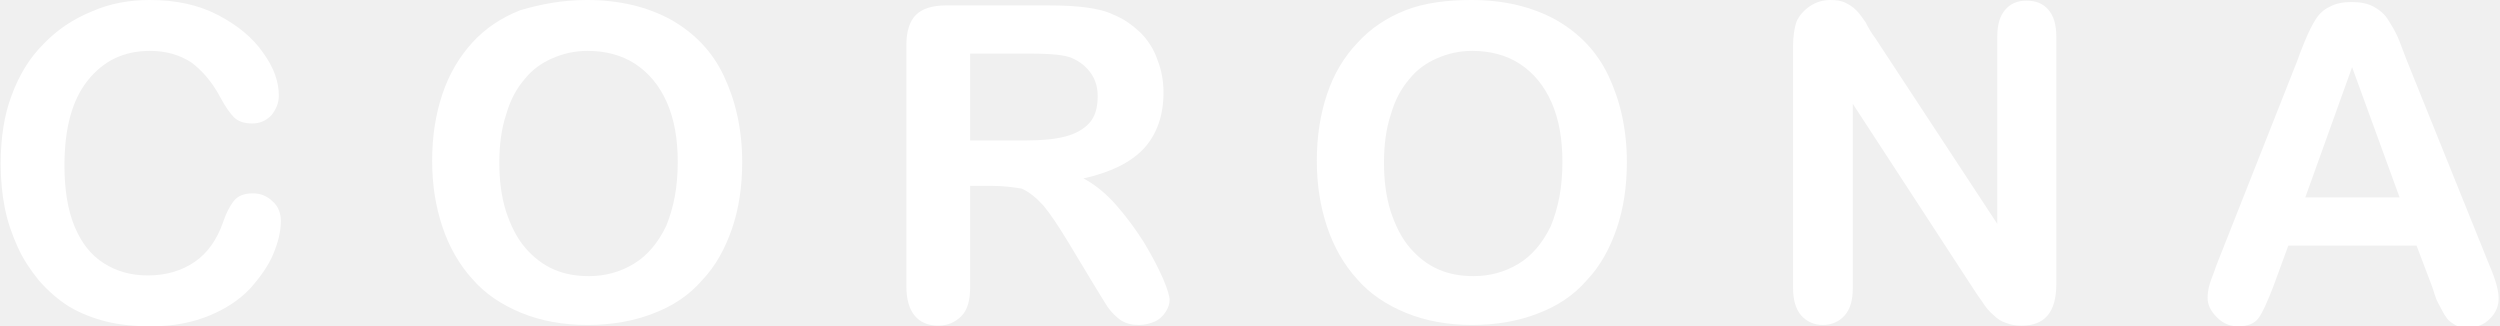
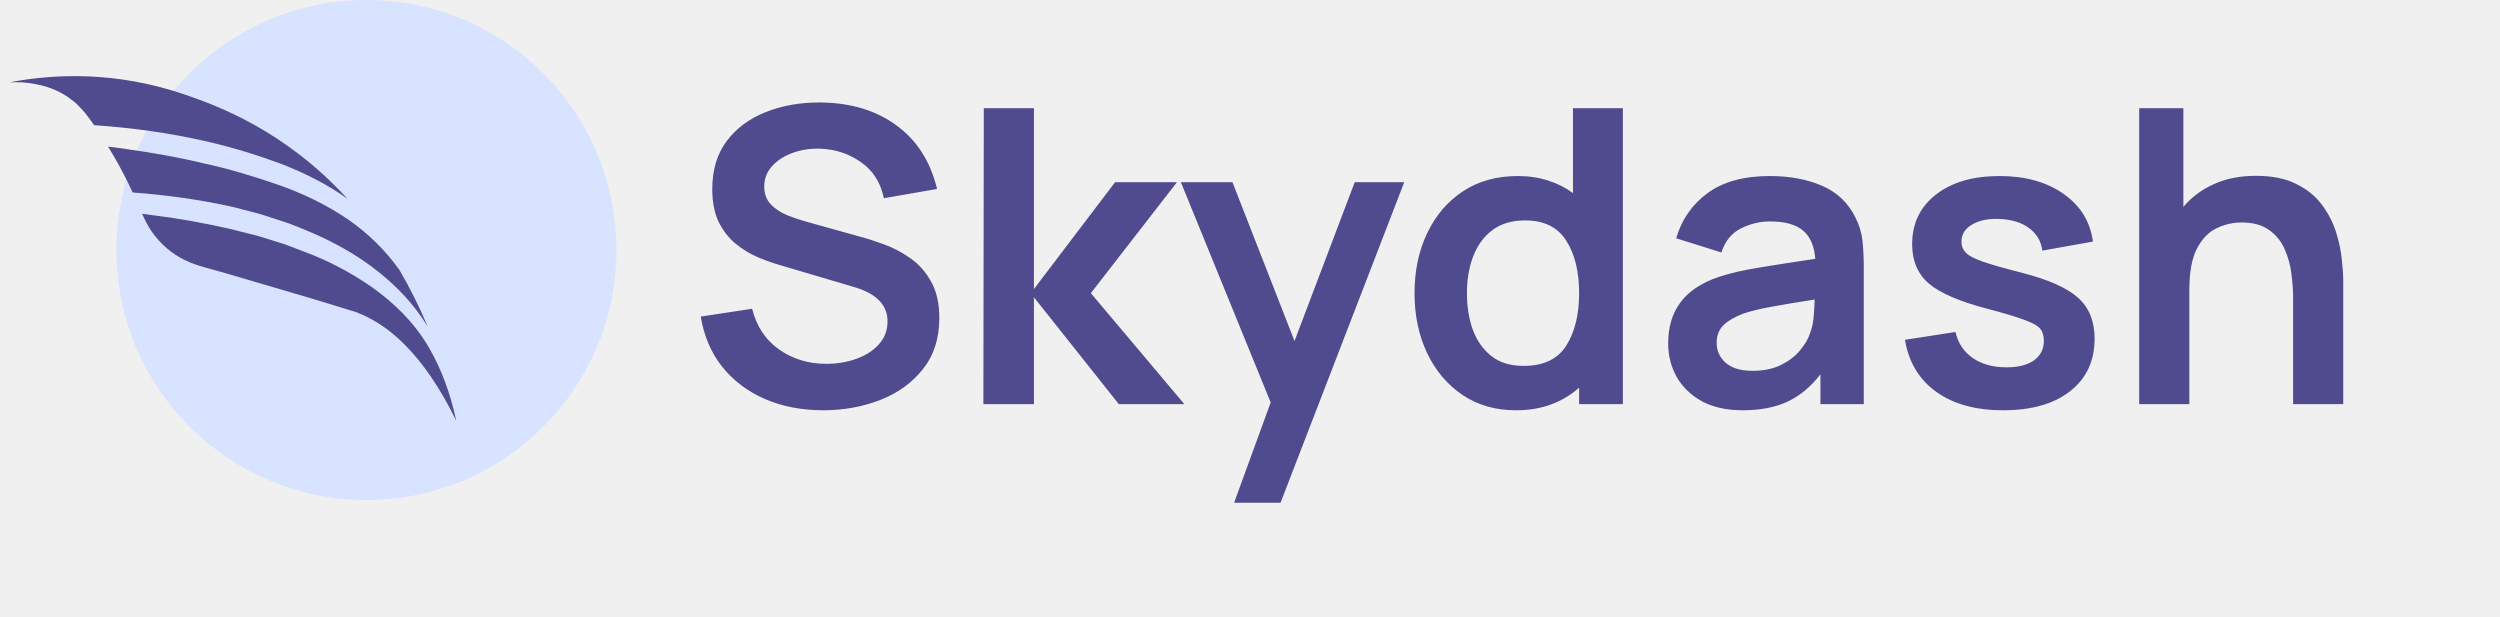
- <svg xmlns="http://www.w3.org/2000/svg" version="1.1" id="Layer_1" x="0px" y="0px" viewBox="0 0 368.5 48" style="enable-background:new 0 0 368.5 48;" xml:space="preserve">
-   <style type="text/css">
- 	.st0{fill:#FFFFFF;}
- </style>
-   <path class="st0" d="M41.4,32.6c0,1.5-0.4,3.1-1.1,4.8c-0.7,1.7-1.9,3.4-3.4,5.1c-1.6,1.7-3.6,3-6,4c-2.4,1-5.3,1.6-8.5,1.6  c-2.4,0-4.7-0.2-6.7-0.7c-2-0.5-3.8-1.2-5.5-2.2c-1.6-1-3.1-2.3-4.5-3.9c-1.2-1.5-2.3-3.1-3.1-4.9s-1.5-3.7-1.9-5.8  c-0.4-2-0.6-4.2-0.6-6.5c0-3.7,0.5-7.1,1.6-10c1.1-3,2.6-5.5,4.7-7.6c2-2.1,4.4-3.7,7.1-4.8C16.2,0.5,19.1,0,22.1,0  c3.8,0,7.1,0.7,10,2.2s5.2,3.4,6.7,5.6c1.6,2.2,2.3,4.3,2.3,6.3c0,1.1-0.4,2-1.1,2.9c-0.8,0.8-1.7,1.2-2.8,1.2  c-1.2,0-2.1-0.3-2.7-0.9c-0.6-0.6-1.3-1.6-2-2.9c-1.2-2.3-2.7-4-4.3-5.2c-1.7-1.1-3.7-1.7-6.1-1.7c-3.9,0-6.9,1.5-9.2,4.4  c-2.3,2.9-3.4,7.1-3.4,12.5c0,3.6,0.5,6.6,1.5,9c1,2.4,2.4,4.2,4.3,5.4c1.9,1.2,4,1.8,6.5,1.8c2.7,0,5-0.7,6.9-2s3.3-3.3,4.2-5.9  c0.4-1.2,0.9-2.2,1.5-3c0.6-0.8,1.5-1.2,2.9-1.2c1.1,0,2.1,0.4,2.9,1.2C41,30.4,41.4,31.4,41.4,32.6z" />
-   <path class="st0" d="M86.5,0c4.8,0,8.9,1,12.4,2.9c3.5,2,6.1,4.7,7.8,8.3s2.7,7.8,2.7,12.7c0,3.6-0.5,6.9-1.5,9.8  c-1,2.9-2.4,5.5-4.4,7.6c-1.9,2.2-4.3,3.8-7.2,4.9c-2.8,1.1-6.1,1.7-9.7,1.7c-3.6,0-6.9-0.6-9.8-1.8c-2.9-1.2-5.3-2.8-7.2-5  c-1.9-2.1-3.4-4.7-4.4-7.7c-1-3-1.5-6.2-1.5-9.7c0-3.6,0.5-6.8,1.5-9.8c1-3,2.5-5.5,4.4-7.6c1.9-2.1,4.3-3.7,7.1-4.8  C79.8,0.6,82.9,0,86.5,0z M99.9,23.9c0-3.4-0.5-6.3-1.6-8.8c-1.1-2.5-2.7-4.4-4.7-5.7c-2-1.3-4.4-1.9-7-1.9c-1.9,0-3.6,0.4-5.2,1.1  s-3,1.7-4.1,3.1c-1.2,1.4-2.1,3.1-2.7,5.2c-0.7,2.1-1,4.5-1,7.1c0,2.6,0.3,5,1,7.2c0.7,2.1,1.6,3.9,2.8,5.3c1.2,1.4,2.6,2.5,4.2,3.2  c1.6,0.7,3.3,1,5.2,1c2.4,0,4.6-0.6,6.6-1.8c2-1.2,3.6-3.1,4.8-5.6C99.3,30.6,99.9,27.6,99.9,23.9z" />
-   <path class="st0" d="M146.3,27.4H143v14.9c0,2-0.4,3.4-1.3,4.3c-0.9,0.9-2,1.4-3.4,1.4c-1.5,0-2.7-0.5-3.5-1.5  c-0.8-1-1.2-2.4-1.2-4.3V6.6c0-2,0.5-3.5,1.4-4.4c0.9-0.9,2.4-1.4,4.4-1.4h15.3c2.1,0,3.9,0.1,5.4,0.3c1.5,0.2,2.9,0.5,4.1,1.1  c1.5,0.6,2.7,1.5,3.9,2.6c1.1,1.1,2,2.5,2.5,4c0.6,1.5,0.9,3.1,0.9,4.8c0,3.5-1,6.2-2.9,8.3c-2,2.1-4.9,3.5-8.9,4.4  c1.7,0.9,3.3,2.2,4.8,3.9c1.5,1.7,2.9,3.6,4.1,5.5c1.2,2,2.1,3.7,2.8,5.3c0.7,1.6,1,2.7,1,3.2c0,0.6-0.2,1.2-0.6,1.8  c-0.4,0.6-0.9,1.1-1.6,1.4c-0.7,0.3-1.5,0.5-2.3,0.5c-1.1,0-1.9-0.2-2.7-0.7c-0.7-0.5-1.3-1.1-1.9-1.9c-0.5-0.8-1.2-1.9-2.1-3.4  l-3.8-6.3c-1.4-2.3-2.6-4.1-3.6-5.3c-1.1-1.2-2.1-2-3.2-2.5C149.3,27.6,148,27.4,146.3,27.4z M151.7,7.9H143v12.8h8.4  c2.3,0,4.2-0.2,5.7-0.6c1.5-0.4,2.7-1.1,3.5-2c0.8-0.9,1.2-2.2,1.2-3.9c0-1.3-0.3-2.4-1-3.4c-0.7-1-1.6-1.7-2.7-2.2  C157.1,8.1,154.9,7.9,151.7,7.9z" />
-   <path class="st0" d="M216.9,0c4.8,0,8.9,1,12.4,2.9c3.5,2,6.1,4.7,7.8,8.3s2.7,7.8,2.7,12.7c0,3.6-0.5,6.9-1.5,9.8  c-1,2.9-2.4,5.5-4.4,7.6c-1.9,2.2-4.3,3.8-7.2,4.9c-2.8,1.1-6.1,1.7-9.7,1.7c-3.6,0-6.9-0.6-9.8-1.8s-5.3-2.8-7.2-5  c-1.9-2.1-3.4-4.7-4.4-7.7c-1-3-1.5-6.2-1.5-9.7c0-3.6,0.5-6.8,1.5-9.8s2.5-5.5,4.5-7.6c1.9-2.1,4.3-3.7,7.1-4.8S213.4,0,216.9,0z   M230.3,23.9c0-3.4-0.5-6.3-1.6-8.8c-1.1-2.5-2.7-4.4-4.7-5.7c-2-1.3-4.4-1.9-7-1.9c-1.9,0-3.6,0.4-5.2,1.1s-3,1.7-4.1,3.1  c-1.2,1.4-2.1,3.1-2.7,5.2c-0.7,2.1-1,4.5-1,7.1c0,2.6,0.3,5,1,7.2c0.7,2.1,1.6,3.9,2.8,5.3c1.2,1.4,2.6,2.5,4.2,3.2s3.3,1,5.2,1  c2.4,0,4.6-0.6,6.6-1.8c2-1.2,3.6-3.1,4.8-5.6C229.7,30.6,230.3,27.6,230.3,23.9z" />
-   <path class="st0" d="M276.4,5.6L294.4,33V5.4c0-1.8,0.4-3.1,1.2-4c0.8-0.9,1.8-1.3,3.1-1.3c1.4,0,2.4,0.4,3.2,1.3  c0.8,0.9,1.2,2.2,1.2,4v36.5c0,4.1-1.7,6.1-5.1,6.1c-0.8,0-1.6-0.1-2.3-0.4c-0.7-0.2-1.3-0.6-1.9-1.2c-0.6-0.5-1.1-1.1-1.6-1.9  c-0.5-0.7-1-1.4-1.5-2.2l-17.6-27v27.2c0,1.8-0.4,3.1-1.2,4c-0.8,0.9-1.9,1.4-3.2,1.4c-1.3,0-2.4-0.5-3.2-1.4  c-0.8-0.9-1.2-2.3-1.2-4V6.8c0-1.5,0.2-2.7,0.5-3.6c0.4-0.9,1.1-1.7,2-2.3c0.9-0.6,1.9-0.9,3-0.9c0.8,0,1.6,0.1,2.2,0.4  s1.1,0.6,1.6,1.1c0.5,0.5,0.9,1.1,1.4,1.8C275.4,4.1,275.8,4.8,276.4,5.6z" />
-   <path class="st0" d="M358.4,42l-2.2-5.8h-18.9l-2.2,6c-0.9,2.3-1.6,3.9-2.2,4.7c-0.6,0.8-1.6,1.2-3,1.2c-1.2,0-2.2-0.4-3.1-1.3  c-0.9-0.9-1.4-1.8-1.4-2.9c0-0.6,0.1-1.3,0.3-2s0.6-1.6,1-2.8l11.9-30.1c0.3-0.9,0.7-1.9,1.2-3.1c0.5-1.2,1-2.2,1.5-3  c0.5-0.8,1.2-1.5,2.1-1.9c0.9-0.5,2-0.7,3.2-0.7c1.3,0,2.4,0.2,3.3,0.7s1.6,1.1,2.1,1.9c0.5,0.8,1,1.6,1.4,2.5  c0.4,0.9,0.8,2.1,1.4,3.6l12.1,30c1,2.3,1.4,3.9,1.4,5c0,1.1-0.4,2.1-1.3,3c-0.9,0.9-2,1.3-3.2,1.3c-0.7,0-1.4-0.1-1.9-0.4  c-0.5-0.3-1-0.6-1.3-1.1c-0.4-0.5-0.7-1.2-1.2-2.1S358.7,42.7,358.4,42z M339.8,29.1h13.9l-7-19.2L339.8,29.1z" />
+ <svg xmlns="http://www.w3.org/2000/svg" width="365" height="90" viewBox="0 0 365 90" fill="none">
+   <path d="M120.19 59.9C123.15 59.9 125.92 59.4 128.5 58.4C131.08 57.4 133.16 55.9 134.74 53.9C136.34 51.9 137.14 49.41 137.14 46.43C137.14 44.29 136.74 42.52 135.94 41.12C135.16 39.7 134.15 38.56 132.91 37.7C131.69 36.84 130.42 36.17 129.1 35.69C127.8 35.21 126.62 34.83 125.56 34.55L117.82 32.39C116.86 32.13 115.9 31.81 114.94 31.43C113.98 31.03 113.18 30.5 112.54 29.84C111.9 29.16 111.58 28.29 111.58 27.23C111.58 26.11 111.95 25.13 112.69 24.29C113.45 23.45 114.44 22.8 115.66 22.34C116.9 21.88 118.24 21.67 119.68 21.71C121.9 21.77 123.9 22.42 125.68 23.66C127.46 24.9 128.58 26.66 129.04 28.94L136.81 27.59C135.85 23.59 133.88 20.5 130.9 18.32C127.92 16.12 124.21 15 119.77 14.96C116.85 14.94 114.19 15.41 111.79 16.37C109.41 17.31 107.51 18.72 106.09 20.6C104.69 22.48 103.99 24.81 103.99 27.59C103.99 29.49 104.3 31.09 104.92 32.39C105.56 33.67 106.37 34.72 107.35 35.54C108.35 36.36 109.4 37.01 110.5 37.49C111.62 37.97 112.66 38.35 113.62 38.63L124.78 41.93C127.98 42.89 129.58 44.55 129.58 46.91C129.58 48.23 129.15 49.36 128.29 50.3C127.45 51.22 126.35 51.92 124.99 52.4C123.63 52.88 122.18 53.12 120.64 53.12C118.04 53.12 115.74 52.42 113.74 51.02C111.76 49.62 110.45 47.64 109.81 45.08L102.31 46.22C102.77 49.04 103.81 51.48 105.43 53.54C107.07 55.58 109.15 57.15 111.67 58.25C114.21 59.35 117.05 59.9 120.19 59.9ZM143.574 59H150.954V43.4L163.344 59H172.914L159.264 42.8L171.834 26.6H162.804L150.954 42.2V15.8H143.634L143.574 59ZM180.179 73.4H186.959L205.019 26.6H197.789L188.999 49.79L179.939 26.6H172.409L185.519 58.76L180.179 73.4ZM221.311 59.9C223.231 59.9 224.961 59.61 226.501 59.03C228.041 58.45 229.391 57.64 230.551 56.6V59H236.941V15.8H229.651V28.19C228.571 27.39 227.361 26.78 226.021 26.36C224.681 25.92 223.201 25.7 221.581 25.7C218.521 25.7 215.861 26.44 213.601 27.92C211.361 29.4 209.621 31.43 208.381 34.01C207.141 36.59 206.521 39.52 206.521 42.8C206.521 46.04 207.131 48.95 208.351 51.53C209.571 54.11 211.291 56.15 213.511 57.65C215.731 59.15 218.331 59.9 221.311 59.9ZM222.421 53.42C220.541 53.42 218.991 52.95 217.771 52.01C216.551 51.05 215.641 49.77 215.041 48.17C214.461 46.57 214.171 44.78 214.171 42.8C214.171 40.84 214.471 39.06 215.071 37.46C215.691 35.84 216.621 34.56 217.861 33.62C219.121 32.66 220.721 32.18 222.661 32.18C225.421 32.18 227.421 33.16 228.661 35.12C229.921 37.08 230.551 39.64 230.551 42.8C230.551 45.94 229.921 48.5 228.661 50.48C227.421 52.44 225.341 53.42 222.421 53.42ZM254.412 59.9C256.992 59.9 259.182 59.48 260.982 58.64C262.802 57.78 264.402 56.45 265.782 54.65V59H272.112V39.11C272.112 37.71 272.052 36.42 271.932 35.24C271.812 34.04 271.462 32.87 270.882 31.73C269.822 29.59 268.192 28.05 265.992 27.11C263.812 26.17 261.282 25.7 258.402 25.7C254.602 25.7 251.572 26.53 249.312 28.19C247.052 29.85 245.522 32.05 244.722 34.79L251.322 36.86C251.862 35.2 252.812 34.03 254.172 33.35C255.532 32.67 256.942 32.33 258.402 32.33C260.602 32.33 262.222 32.78 263.262 33.68C264.302 34.56 264.892 35.93 265.032 37.79C262.192 38.21 259.552 38.62 257.112 39.02C254.692 39.4 252.632 39.87 250.932 40.43C248.372 41.31 246.502 42.56 245.322 44.18C244.142 45.78 243.552 47.76 243.552 50.12C243.552 51.9 243.962 53.53 244.782 55.01C245.622 56.49 246.852 57.68 248.472 58.58C250.092 59.46 252.072 59.9 254.412 59.9ZM255.852 54.14C254.152 54.14 252.852 53.75 251.952 52.97C251.072 52.19 250.632 51.21 250.632 50.03C250.632 48.97 250.972 48.11 251.652 47.45C252.352 46.79 253.322 46.23 254.562 45.77C255.702 45.39 257.072 45.06 258.672 44.78C260.272 44.48 262.362 44.13 264.942 43.73C264.922 44.49 264.872 45.34 264.792 46.28C264.712 47.2 264.522 48.03 264.222 48.77C263.982 49.51 263.512 50.3 262.812 51.14C262.132 51.98 261.212 52.69 260.052 53.27C258.892 53.85 257.492 54.14 255.852 54.14ZM292.433 59.9C296.613 59.9 299.883 58.97 302.243 57.11C304.623 55.25 305.813 52.69 305.813 49.43C305.813 46.91 305.013 44.93 303.413 43.49C301.833 42.05 299.103 40.83 295.223 39.83C292.703 39.19 290.803 38.65 289.523 38.21C288.263 37.77 287.423 37.33 287.003 36.89C286.583 36.45 286.373 35.92 286.373 35.3C286.373 34.22 286.893 33.38 287.933 32.78C288.973 32.16 290.343 31.89 292.043 31.97C293.803 32.07 295.213 32.52 296.273 33.32C297.353 34.12 297.993 35.21 298.193 36.59L305.573 35.27C305.173 32.35 303.743 30.03 301.283 28.31C298.823 26.57 295.703 25.7 291.923 25.7C288.063 25.7 284.973 26.6 282.653 28.4C280.333 30.2 279.173 32.62 279.173 35.66C279.173 38.08 279.983 39.99 281.603 41.39C283.243 42.79 286.093 44.02 290.153 45.08C292.593 45.72 294.393 46.26 295.553 46.7C296.733 47.12 297.503 47.55 297.863 47.99C298.223 48.43 298.403 49.02 298.403 49.76C298.403 50.96 297.923 51.91 296.963 52.61C296.003 53.29 294.663 53.63 292.943 53.63C290.963 53.63 289.313 53.17 287.993 52.25C286.693 51.33 285.863 50.07 285.503 48.47L278.123 49.61C278.663 52.87 280.183 55.4 282.683 57.2C285.183 59 288.433 59.9 292.433 59.9ZM312.324 59H319.644V42.35C319.644 39.73 320.014 37.71 320.754 36.29C321.514 34.85 322.474 33.86 323.634 33.32C324.814 32.76 326.014 32.48 327.234 32.48C328.954 32.48 330.324 32.86 331.344 33.62C332.364 34.36 333.114 35.31 333.594 36.47C334.094 37.61 334.414 38.8 334.554 40.04C334.714 41.28 334.794 42.4 334.794 43.4V59H342.114V40.91C342.114 40.15 342.044 39.14 341.904 37.88C341.784 36.62 341.504 35.29 341.064 33.89C340.624 32.49 339.944 31.17 339.024 29.93C338.104 28.67 336.854 27.65 335.274 26.87C333.714 26.07 331.744 25.67 329.364 25.67C327.024 25.67 324.964 26.08 323.184 26.9C321.424 27.7 319.954 28.8 318.774 30.2V15.8H312.324V59Z" fill="#504B8E" />
+   <circle cx="53.5" cy="36.5" r="36.5" fill="#D8E3FF" />
+   <path d="M3.437 12.043C5.632 12.232 7.878 12.779 9.927 14.173C10.411 14.576 10.953 14.886 11.396 15.378C11.841 15.859 12.33 16.332 12.706 16.862C13.061 17.329 13.405 17.793 13.739 18.277C19.212 18.651 24.674 19.388 30.083 20.632C33.851 21.479 37.574 22.635 41.259 24.001C44.498 25.298 47.719 26.857 50.724 29.02C41.603 19.039 31.788 15.466 27.132 13.856C16.999 10.349 7.944 10.771 1.394 12.014C2.068 11.989 2.754 12.005 3.437 12.043Z" fill="#504B8E" />
+   <path d="M29.634 23.831C25.952 22.93 22.223 22.306 18.488 21.769C17.584 21.635 16.679 21.5 15.779 21.401C16.863 23.154 17.881 25.009 18.811 26.919C19 27.305 19.186 27.704 19.374 28.101C24.255 28.462 29.132 29.135 33.975 30.208L36.744 30.925L38.126 31.295L39.495 31.739L42.232 32.637C43.142 32.985 44.041 33.35 44.945 33.728C48.532 35.235 52.068 37.127 55.31 39.737C57.967 41.85 60.479 44.453 62.436 47.665C61.301 44.963 59.941 42.187 58.316 39.415C56.192 36.434 53.663 34.027 50.928 32.116C47.68 29.882 44.179 28.224 40.584 26.97C36.989 25.729 33.335 24.613 29.634 23.831Z" fill="#504B8E" />
+   <path d="M54.327 41.942C51.136 39.724 47.738 37.96 44.217 36.672L41.59 35.671L38.917 34.835L37.576 34.422L36.222 34.084L33.522 33.406C29.894 32.589 26.243 31.91 22.57 31.456C21.965 31.363 21.359 31.278 20.75 31.207C21.178 32.184 21.604 33.027 22.136 33.79C23.44 35.651 25.102 37.066 26.972 37.963C27.904 38.426 28.871 38.745 29.892 39.035L33.048 39.92L45.655 43.629L51.934 45.553C54.124 46.363 56.181 47.66 58.023 49.314C61.585 52.516 64.358 56.817 66.612 61.425C65.782 57.542 64.462 53.888 62.634 50.767C60.463 47.017 57.486 44.205 54.327 41.942Z" fill="#504B8E" />
</svg>
